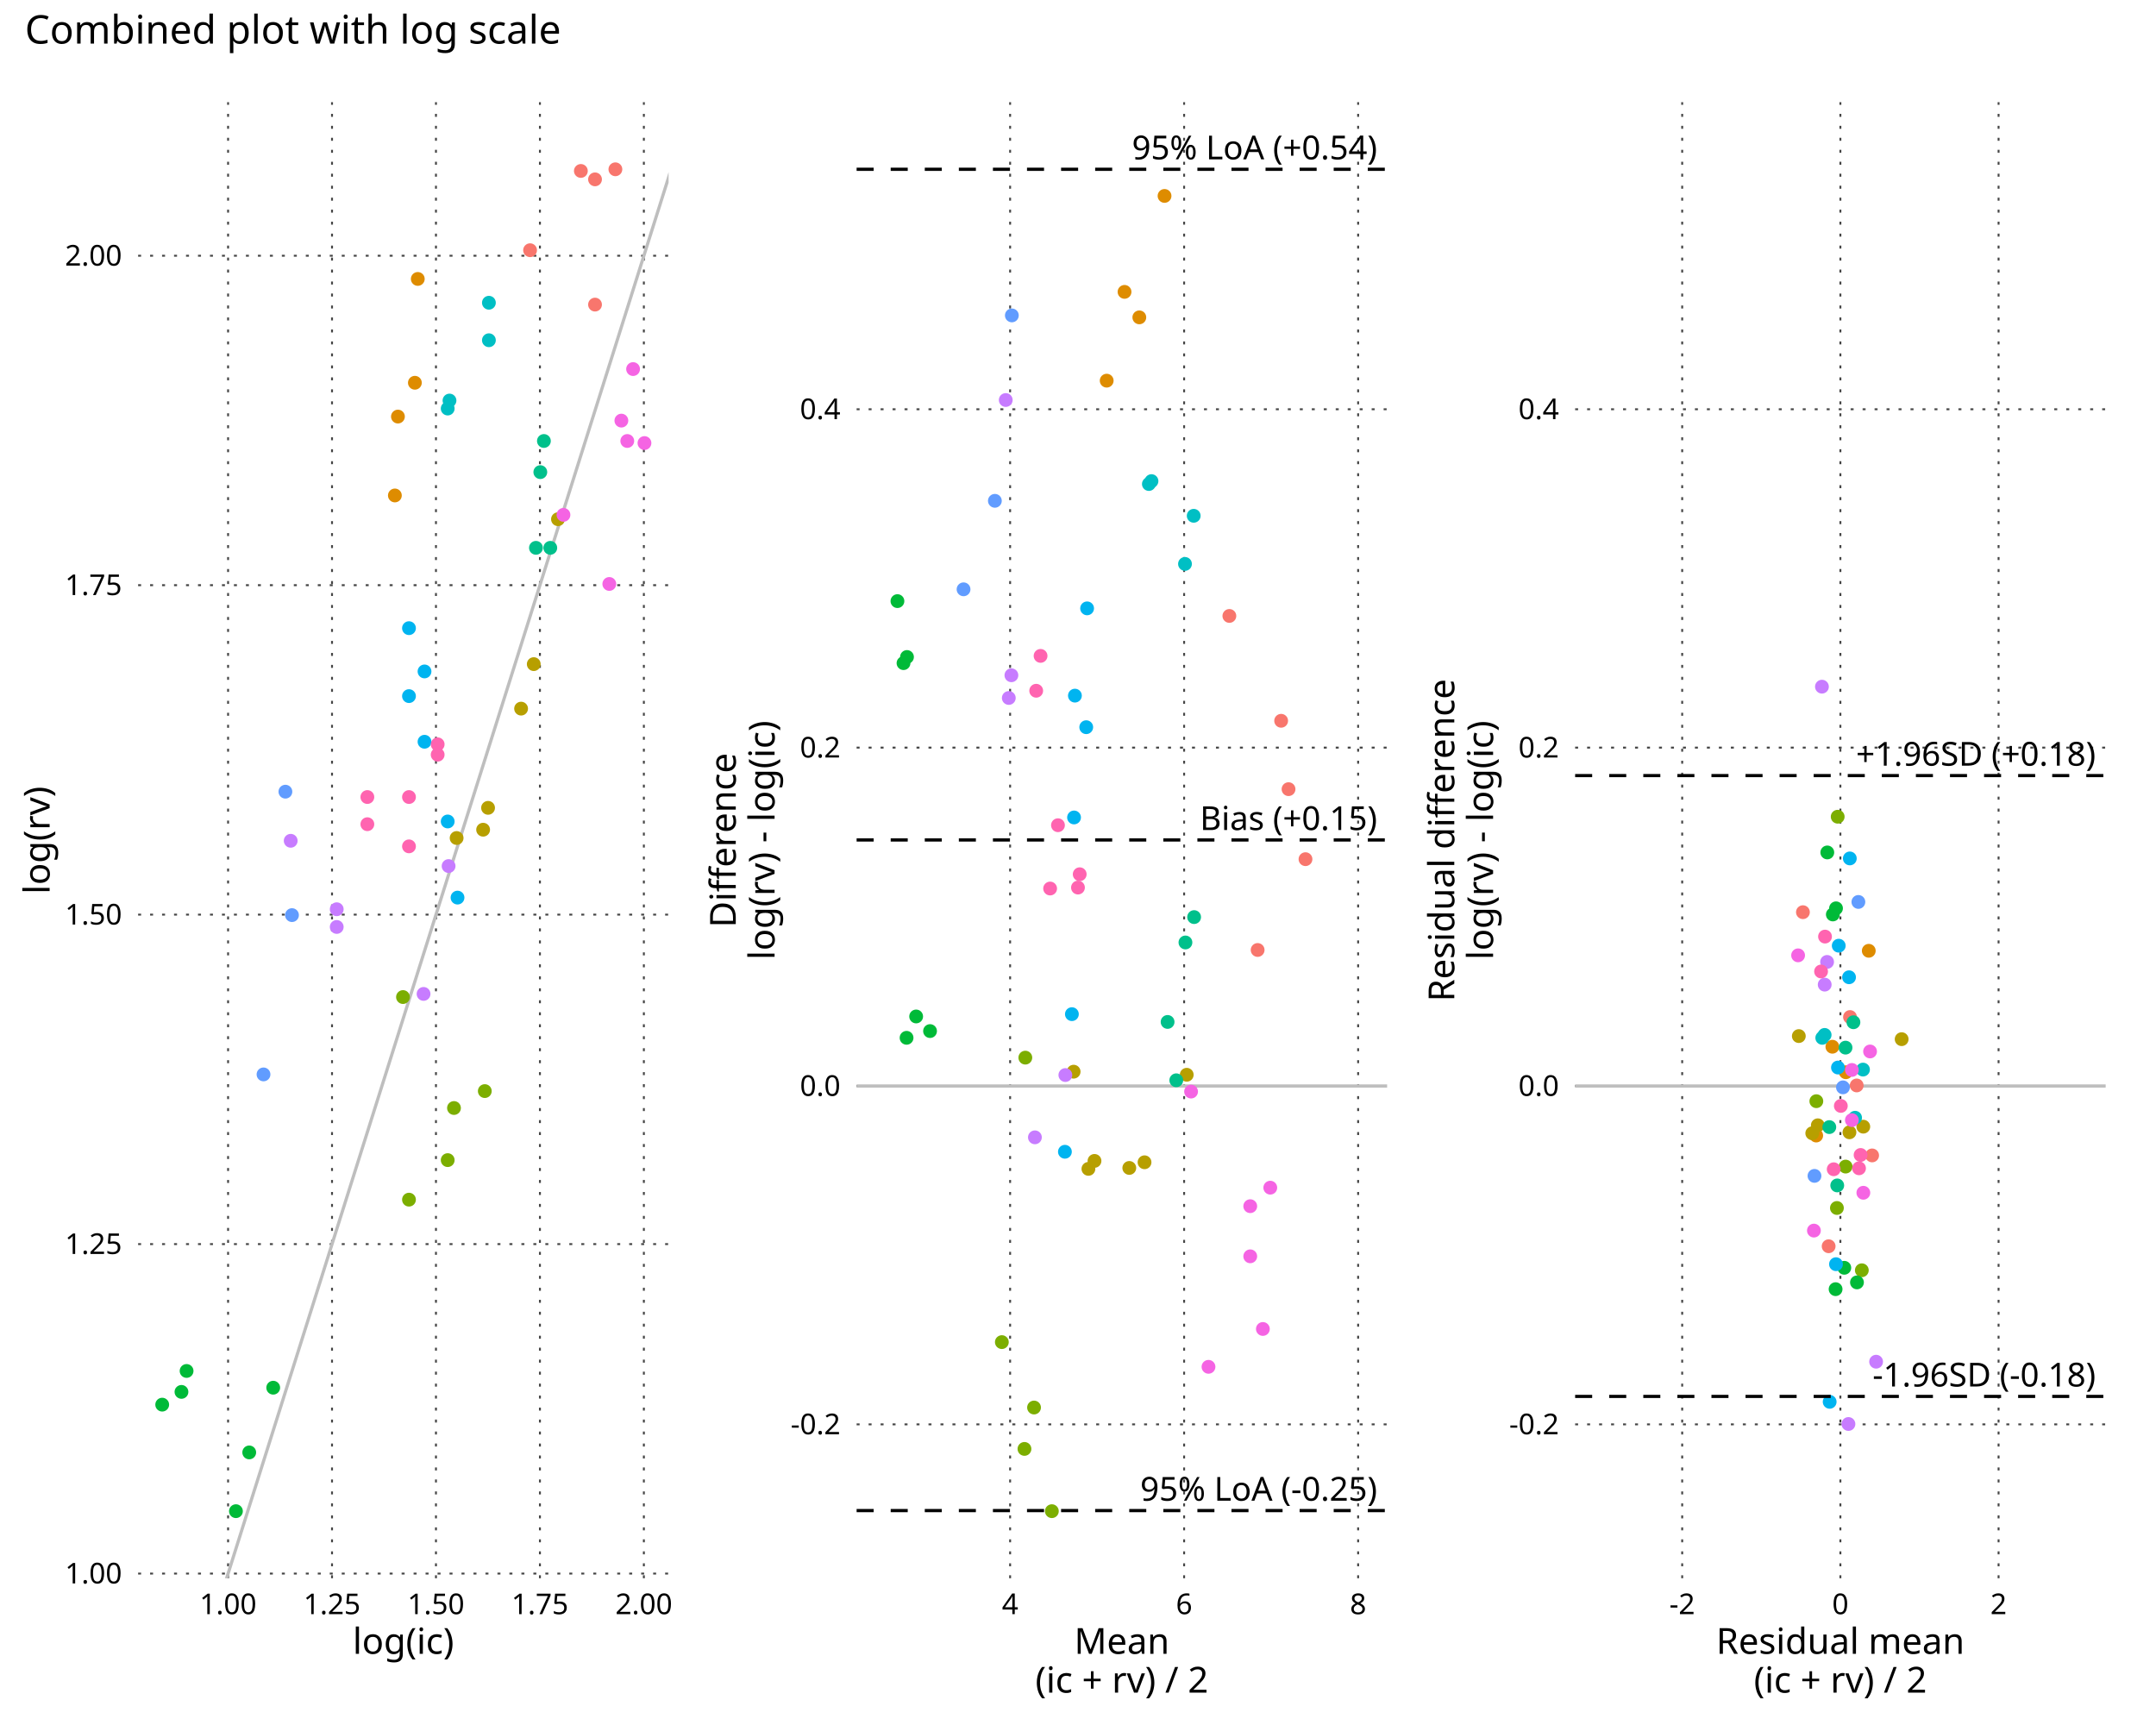
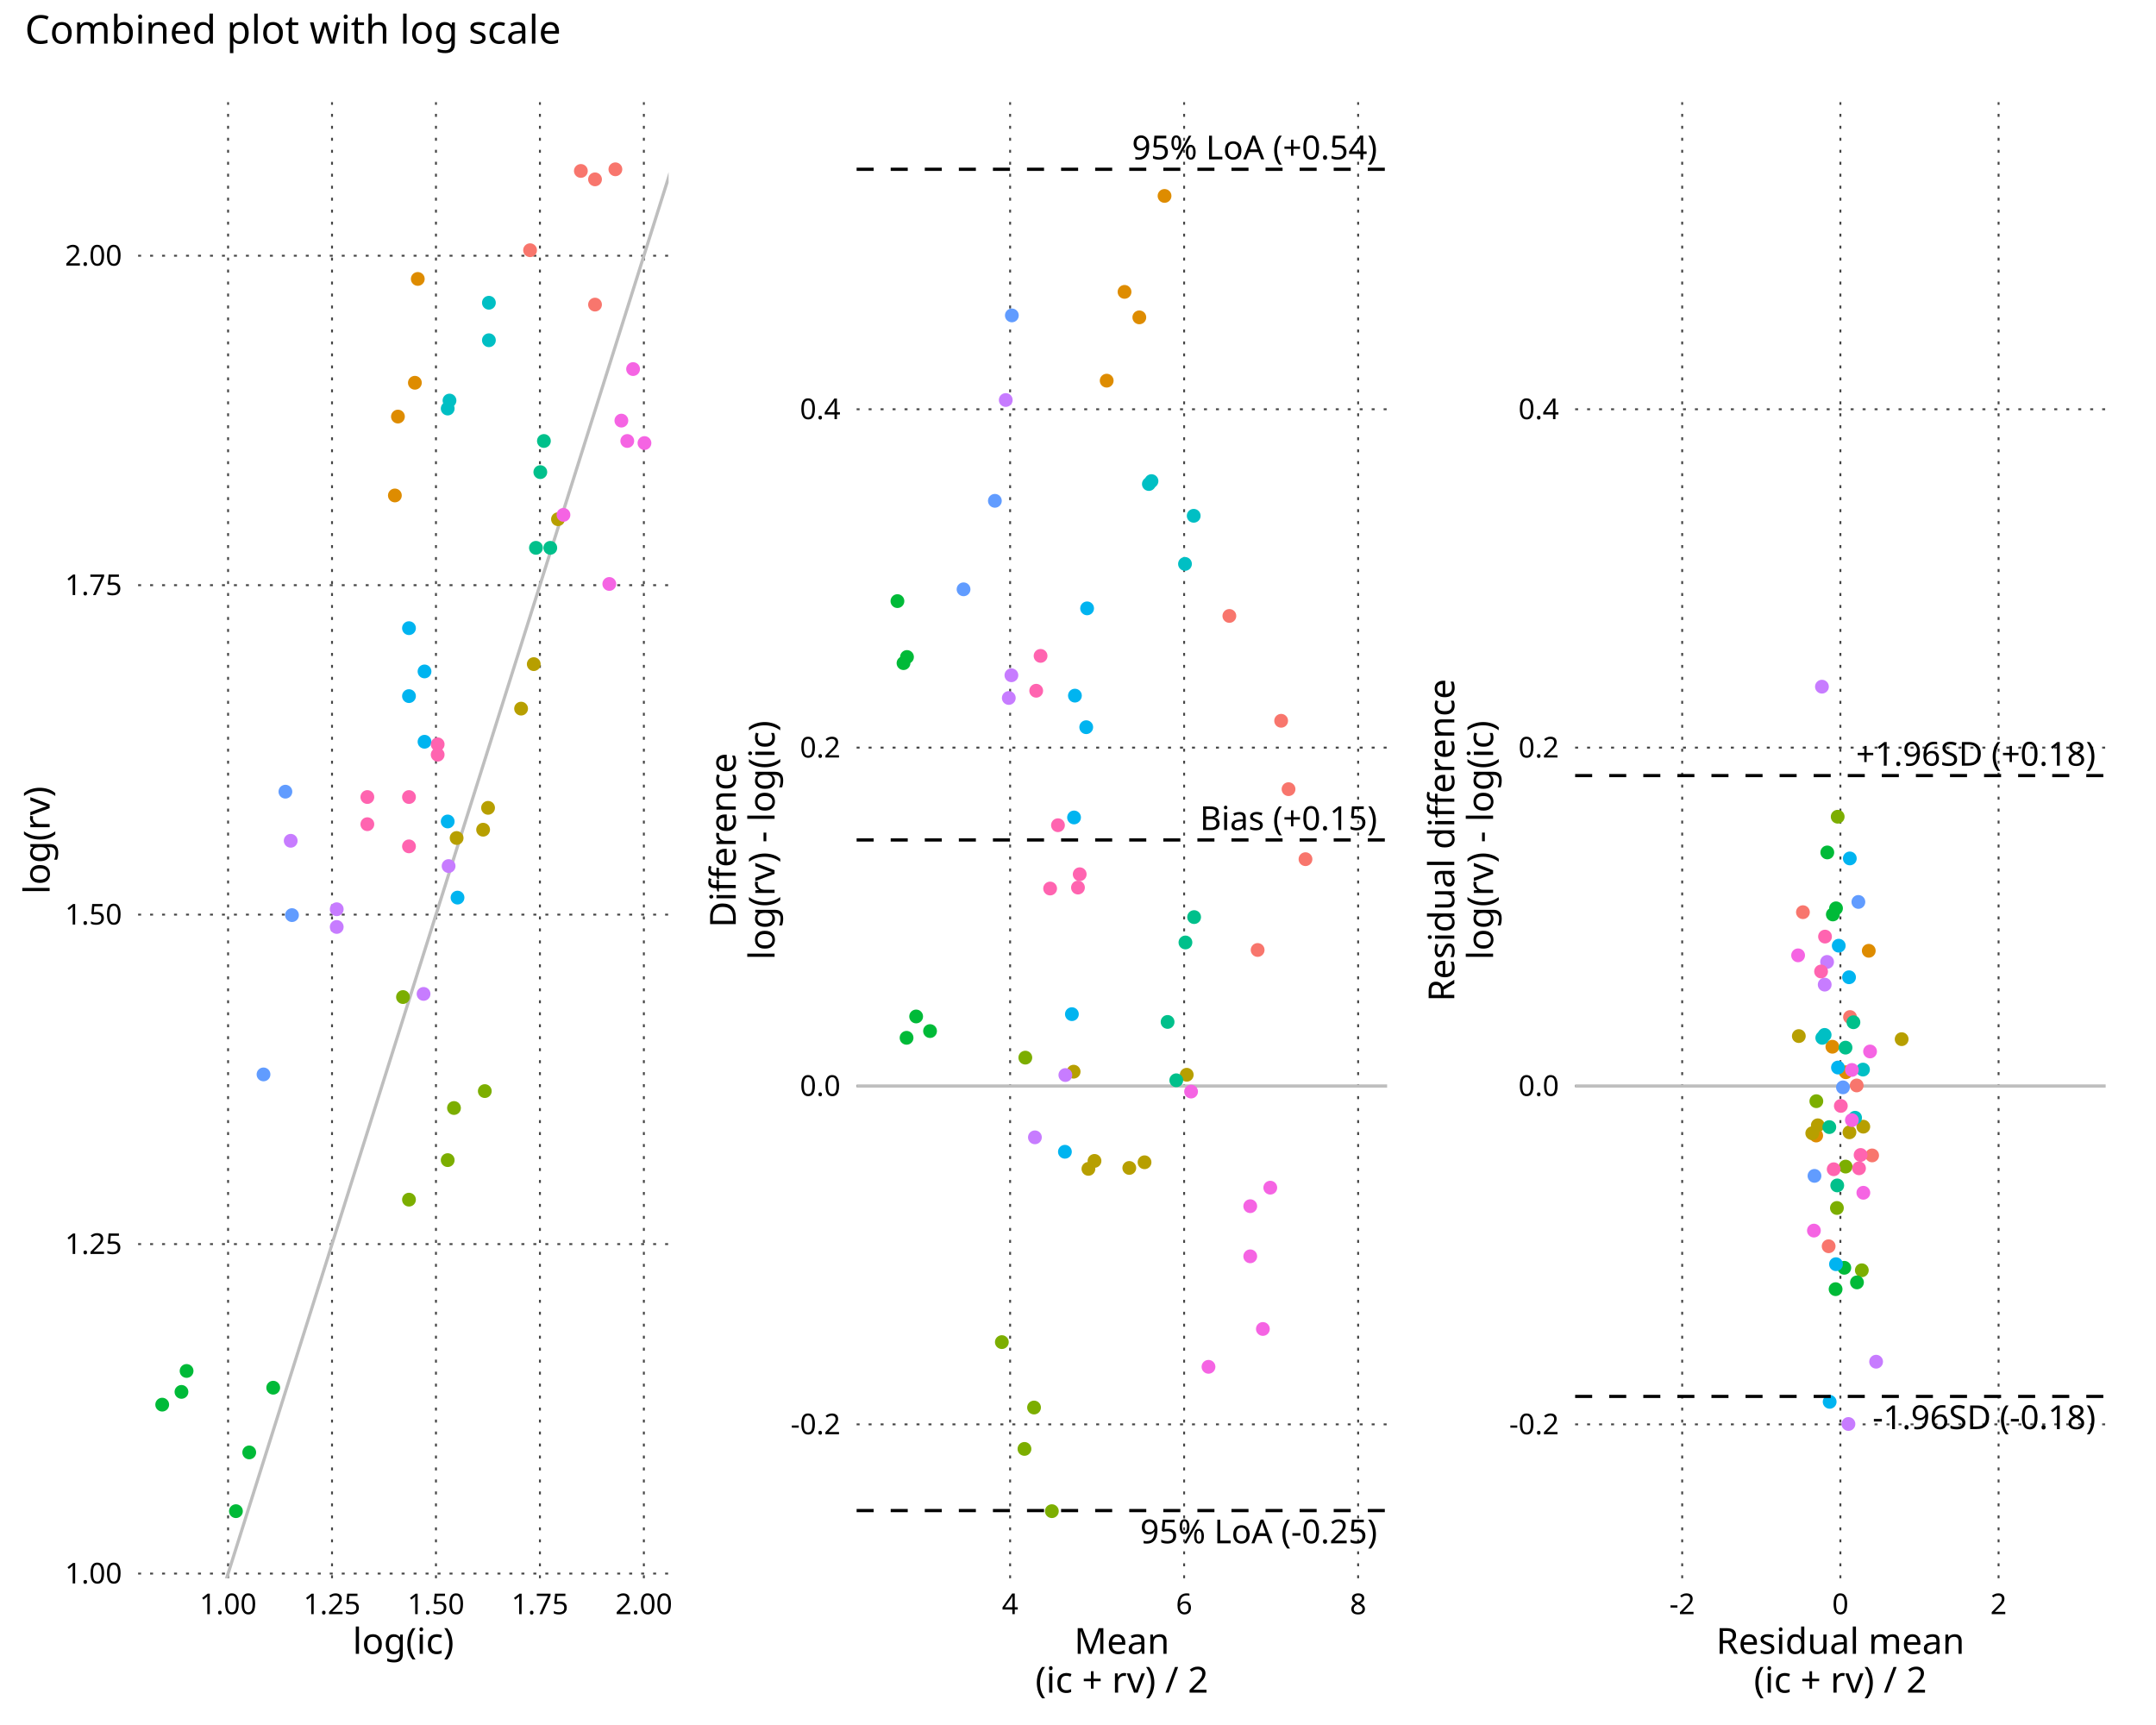
<svg xmlns="http://www.w3.org/2000/svg" class="svglite" data-engine-version="2.0" width="720.00pt" height="576.00pt" viewBox="0 0 720.00 576.00">
  <defs>
    <style type="text/css">
    .svglite line, .svglite polyline, .svglite polygon, .svglite path, .svglite rect, .svglite circle {
      fill: none;
      stroke: #000000;
      stroke-linecap: round;
      stroke-linejoin: round;
      stroke-miterlimit: 10.00;
    }
  </style>
  </defs>
  <rect width="100%" height="100%" style="stroke: none; fill: #FFFFFF;" />
  <defs>
    <clipPath id="cpMC4wMHw3MjAuMDB8MC4wMHw1NzYuMDA=">
      <rect x="0.00" y="0.00" width="720.00" height="576.00" />
    </clipPath>
  </defs>
  <g clip-path="url(#cpMC4wMHw3MjAuMDB8MC4wMHw1NzYuMDA=)">
    <rect x="-0" y="0.00" width="720.00" height="576.00" style="stroke-width: 1.07; stroke: #FFFFFF; fill: #FFFFFF;" />
  </g>
  <defs>
    <clipPath id="cpNDYuMTJ8NzAzLjE4fDM0LjEyfDUyNy4wMQ==">
      <rect x="46.12" y="34.12" width="657.06" height="492.89" />
    </clipPath>
  </defs>
  <g clip-path="url(#cpNDYuMTJ8NzAzLjE4fDM0LjEyfDUyNy4wMQ==)">
</g>
  <g clip-path="url(#cpMC4wMHw3MjAuMDB8MC4wMHw1NzYuMDA=)">
</g>
  <defs>
    <clipPath id="cpNS40OHwyMzQuNjF8MjIuNzh8NTcwLjUy">
      <rect x="5.48" y="22.78" width="229.14" height="547.74" />
    </clipPath>
  </defs>
  <g clip-path="url(#cpNS40OHwyMzQuNjF8MjIuNzh8NTcwLjUy)">
</g>
  <g clip-path="url(#cpMC4wMHw3MjAuMDB8MC4wMHw1NzYuMDA=)">
</g>
  <defs>
    <clipPath id="cpMjM0LjYxfDQ3NC41N3wyMi43OHw1NzAuNTI=">
      <rect x="234.61" y="22.78" width="239.95" height="547.74" />
    </clipPath>
  </defs>
  <g clip-path="url(#cpMjM0LjYxfDQ3NC41N3wyMi43OHw1NzAuNTI=)">
</g>
  <g clip-path="url(#cpMC4wMHw3MjAuMDB8MC4wMHw1NzYuMDA=)">
</g>
  <defs>
    <clipPath id="cpNDc0LjU3fDcxNC41MnwyMi43OHw1NzAuNTI=">
      <rect x="474.57" y="22.78" width="239.95" height="547.74" />
    </clipPath>
  </defs>
  <g clip-path="url(#cpNDc0LjU3fDcxNC41MnwyMi43OHw1NzAuNTI=)">
</g>
  <g clip-path="url(#cpMC4wMHw3MjAuMDB8MC4wMHw1NzYuMDA=)">
</g>
  <defs>
    <clipPath id="cpNDYuMTJ8MjIzLjI4fDM0LjEyfDUyNy4wMQ==">
      <rect x="46.12" y="34.12" width="177.16" height="492.89" />
    </clipPath>
  </defs>
  <g clip-path="url(#cpNDYuMTJ8MjIzLjI4fDM0LjEyfDUyNy4wMQ==)">
    <polyline points="46.12,525.43 223.28,525.43 " style="stroke-width: 0.64; stroke: #454545; stroke-dasharray: 1.00,3.00; stroke-linecap: butt;" />
    <polyline points="46.12,415.42 223.28,415.42 " style="stroke-width: 0.64; stroke: #454545; stroke-dasharray: 1.00,3.00; stroke-linecap: butt;" />
    <polyline points="46.12,305.41 223.28,305.41 " style="stroke-width: 0.64; stroke: #454545; stroke-dasharray: 1.00,3.00; stroke-linecap: butt;" />
    <polyline points="46.12,195.40 223.28,195.40 " style="stroke-width: 0.64; stroke: #454545; stroke-dasharray: 1.00,3.00; stroke-linecap: butt;" />
    <polyline points="46.12,85.39 223.28,85.39 " style="stroke-width: 0.64; stroke: #454545; stroke-dasharray: 1.00,3.00; stroke-linecap: butt;" />
    <polyline points="76.17,527.01 76.17,34.12 " style="stroke-width: 0.64; stroke: #454545; stroke-dasharray: 1.00,3.00; stroke-linecap: butt;" />
    <polyline points="110.88,527.01 110.88,34.12 " style="stroke-width: 0.64; stroke: #454545; stroke-dasharray: 1.00,3.00; stroke-linecap: butt;" />
    <polyline points="145.59,527.01 145.59,34.12 " style="stroke-width: 0.64; stroke: #454545; stroke-dasharray: 1.00,3.00; stroke-linecap: butt;" />
    <polyline points="180.31,527.01 180.31,34.12 " style="stroke-width: 0.64; stroke: #454545; stroke-dasharray: 1.00,3.00; stroke-linecap: butt;" />
    <polyline points="215.02,527.01 215.02,34.12 " style="stroke-width: 0.64; stroke: #454545; stroke-dasharray: 1.00,3.00; stroke-linecap: butt;" />
    <line x1="-131.04" y1="1182.11" x2="400.44" y2="-502.22" style="stroke-width: 1.07; stroke: #BEBEBE; stroke-linecap: butt;" />
    <circle cx="198.71" cy="59.89" r="1.95" style="stroke-width: 0.71; stroke: #F8766D; fill: #F8766D;" />
    <circle cx="177.02" cy="83.55" r="1.95" style="stroke-width: 0.71; stroke: #F8766D; fill: #F8766D;" />
    <circle cx="205.51" cy="56.53" r="1.95" style="stroke-width: 0.71; stroke: #F8766D; fill: #F8766D;" />
    <circle cx="198.71" cy="101.71" r="1.95" style="stroke-width: 0.71; stroke: #F8766D; fill: #F8766D;" />
    <circle cx="193.98" cy="57.08" r="1.95" style="stroke-width: 0.71; stroke: #F8766D; fill: #F8766D;" />
    <circle cx="131.87" cy="165.44" r="1.95" style="stroke-width: 0.71; stroke: #DE8C00; fill: #DE8C00;" />
    <circle cx="139.52" cy="93.14" r="1.95" style="stroke-width: 0.71; stroke: #DE8C00; fill: #DE8C00;" />
    <circle cx="138.55" cy="127.81" r="1.95" style="stroke-width: 0.71; stroke: #DE8C00; fill: #DE8C00;" />
    <circle cx="132.89" cy="139.10" r="1.95" style="stroke-width: 0.71; stroke: #DE8C00; fill: #DE8C00;" />
    <circle cx="152.49" cy="279.82" r="1.95" style="stroke-width: 0.71; stroke: #B79F00; fill: #B79F00;" />
    <circle cx="174.02" cy="236.62" r="1.95" style="stroke-width: 0.71; stroke: #B79F00; fill: #B79F00;" />
    <circle cx="162.99" cy="269.75" r="1.95" style="stroke-width: 0.71; stroke: #B79F00; fill: #B79F00;" />
    <circle cx="161.34" cy="277.05" r="1.95" style="stroke-width: 0.71; stroke: #B79F00; fill: #B79F00;" />
    <circle cx="186.34" cy="173.37" r="1.95" style="stroke-width: 0.71; stroke: #B79F00; fill: #B79F00;" />
    <circle cx="178.25" cy="221.76" r="1.95" style="stroke-width: 0.71; stroke: #B79F00; fill: #B79F00;" />
    <circle cx="134.58" cy="332.93" r="1.95" style="stroke-width: 0.71; stroke: #7CAE00; fill: #7CAE00;" />
    <circle cx="136.58" cy="400.58" r="1.95" style="stroke-width: 0.71; stroke: #7CAE00; fill: #7CAE00;" />
    <circle cx="149.51" cy="387.38" r="1.95" style="stroke-width: 0.71; stroke: #7CAE00; fill: #7CAE00;" />
    <circle cx="151.61" cy="369.98" r="1.95" style="stroke-width: 0.71; stroke: #7CAE00; fill: #7CAE00;" />
    <circle cx="161.90" cy="364.33" r="1.95" style="stroke-width: 0.71; stroke: #7CAE00; fill: #7CAE00;" />
    <circle cx="91.24" cy="463.37" r="1.95" style="stroke-width: 0.71; stroke: #00BA38; fill: #00BA38;" />
    <circle cx="83.23" cy="484.98" r="1.95" style="stroke-width: 0.71; stroke: #00BA38; fill: #00BA38;" />
    <circle cx="78.79" cy="504.60" r="1.95" style="stroke-width: 0.71; stroke: #00BA38; fill: #00BA38;" />
    <circle cx="62.31" cy="457.78" r="1.95" style="stroke-width: 0.71; stroke: #00BA38; fill: #00BA38;" />
    <circle cx="54.17" cy="469.03" r="1.95" style="stroke-width: 0.71; stroke: #00BA38; fill: #00BA38;" />
    <circle cx="60.60" cy="464.77" r="1.95" style="stroke-width: 0.71; stroke: #00BA38; fill: #00BA38;" />
    <circle cx="183.77" cy="182.93" r="1.95" style="stroke-width: 0.71; stroke: #00C08B; fill: #00C08B;" />
    <circle cx="181.64" cy="147.25" r="1.95" style="stroke-width: 0.71; stroke: #00C08B; fill: #00C08B;" />
    <circle cx="178.98" cy="182.93" r="1.95" style="stroke-width: 0.71; stroke: #00C08B; fill: #00C08B;" />
    <circle cx="180.44" cy="157.65" r="1.95" style="stroke-width: 0.71; stroke: #00C08B; fill: #00C08B;" />
    <circle cx="163.27" cy="101.09" r="1.95" style="stroke-width: 0.71; stroke: #00BFC4; fill: #00BFC4;" />
    <circle cx="150.11" cy="133.75" r="1.95" style="stroke-width: 0.71; stroke: #00BFC4; fill: #00BFC4;" />
    <circle cx="149.51" cy="136.42" r="1.95" style="stroke-width: 0.71; stroke: #00BFC4; fill: #00BFC4;" />
    <circle cx="163.27" cy="113.61" r="1.95" style="stroke-width: 0.71; stroke: #00BFC4; fill: #00BFC4;" />
    <circle cx="152.79" cy="299.72" r="1.95" style="stroke-width: 0.71; stroke: #00B4F0; fill: #00B4F0;" />
    <circle cx="149.51" cy="274.30" r="1.95" style="stroke-width: 0.71; stroke: #00B4F0; fill: #00B4F0;" />
    <circle cx="141.77" cy="247.68" r="1.95" style="stroke-width: 0.71; stroke: #00B4F0; fill: #00B4F0;" />
    <circle cx="136.58" cy="232.44" r="1.95" style="stroke-width: 0.71; stroke: #00B4F0; fill: #00B4F0;" />
    <circle cx="141.77" cy="224.20" r="1.95" style="stroke-width: 0.71; stroke: #00B4F0; fill: #00B4F0;" />
    <circle cx="136.58" cy="209.75" r="1.95" style="stroke-width: 0.71; stroke: #00B4F0; fill: #00B4F0;" />
    <circle cx="97.51" cy="305.57" r="1.95" style="stroke-width: 0.71; stroke: #619CFF; fill: #619CFF;" />
    <circle cx="95.31" cy="264.35" r="1.95" style="stroke-width: 0.71; stroke: #619CFF; fill: #619CFF;" />
    <circle cx="88.00" cy="358.76" r="1.95" style="stroke-width: 0.71; stroke: #619CFF; fill: #619CFF;" />
    <circle cx="141.45" cy="331.88" r="1.95" style="stroke-width: 0.71; stroke: #C77CFF; fill: #C77CFF;" />
    <circle cx="149.81" cy="289.19" r="1.95" style="stroke-width: 0.71; stroke: #C77CFF; fill: #C77CFF;" />
    <circle cx="97.08" cy="280.75" r="1.95" style="stroke-width: 0.71; stroke: #C77CFF; fill: #C77CFF;" />
    <circle cx="112.45" cy="309.52" r="1.95" style="stroke-width: 0.71; stroke: #C77CFF; fill: #C77CFF;" />
    <circle cx="112.45" cy="303.61" r="1.95" style="stroke-width: 0.71; stroke: #C77CFF; fill: #C77CFF;" />
    <circle cx="211.42" cy="123.24" r="1.95" style="stroke-width: 0.71; stroke: #F564E3; fill: #F564E3;" />
    <circle cx="188.17" cy="171.92" r="1.95" style="stroke-width: 0.71; stroke: #F564E3; fill: #F564E3;" />
    <circle cx="207.51" cy="140.45" r="1.95" style="stroke-width: 0.71; stroke: #F564E3; fill: #F564E3;" />
    <circle cx="209.48" cy="147.25" r="1.95" style="stroke-width: 0.71; stroke: #F564E3; fill: #F564E3;" />
    <circle cx="215.22" cy="147.94" r="1.95" style="stroke-width: 0.71; stroke: #F564E3; fill: #F564E3;" />
    <circle cx="203.48" cy="194.99" r="1.95" style="stroke-width: 0.71; stroke: #F564E3; fill: #F564E3;" />
    <circle cx="146.16" cy="252.00" r="1.95" style="stroke-width: 0.71; stroke: #FF64B0; fill: #FF64B0;" />
    <circle cx="136.58" cy="282.61" r="1.95" style="stroke-width: 0.71; stroke: #FF64B0; fill: #FF64B0;" />
    <circle cx="122.68" cy="266.14" r="1.95" style="stroke-width: 0.71; stroke: #FF64B0; fill: #FF64B0;" />
    <circle cx="122.68" cy="275.21" r="1.95" style="stroke-width: 0.71; stroke: #FF64B0; fill: #FF64B0;" />
    <circle cx="136.58" cy="266.14" r="1.95" style="stroke-width: 0.71; stroke: #FF64B0; fill: #FF64B0;" />
    <circle cx="146.16" cy="248.54" r="1.95" style="stroke-width: 0.71; stroke: #FF64B0; fill: #FF64B0;" />
  </g>
  <g clip-path="url(#cpMC4wMHw3MjAuMDB8MC4wMHw1NzYuMDA=)">
    <text x="40.74" y="528.73" text-anchor="end" style="font-size: 9.60px; font-family: sans;" textLength="18.69px" lengthAdjust="spacingAndGlyphs">1.00</text>
    <text x="40.74" y="418.72" text-anchor="end" style="font-size: 9.60px; font-family: sans;" textLength="18.69px" lengthAdjust="spacingAndGlyphs">1.25</text>
    <text x="40.74" y="308.71" text-anchor="end" style="font-size: 9.60px; font-family: sans;" textLength="18.69px" lengthAdjust="spacingAndGlyphs">1.50</text>
    <text x="40.74" y="198.70" text-anchor="end" style="font-size: 9.60px; font-family: sans;" textLength="18.69px" lengthAdjust="spacingAndGlyphs">1.75</text>
    <text x="40.74" y="88.69" text-anchor="end" style="font-size: 9.60px; font-family: sans;" textLength="18.69px" lengthAdjust="spacingAndGlyphs">2.00</text>
    <text x="76.17" y="538.99" text-anchor="middle" style="font-size: 9.60px; font-family: sans;" textLength="18.69px" lengthAdjust="spacingAndGlyphs">1.00</text>
    <text x="110.88" y="538.99" text-anchor="middle" style="font-size: 9.60px; font-family: sans;" textLength="18.69px" lengthAdjust="spacingAndGlyphs">1.25</text>
    <text x="145.59" y="538.99" text-anchor="middle" style="font-size: 9.60px; font-family: sans;" textLength="18.69px" lengthAdjust="spacingAndGlyphs">1.50</text>
    <text x="180.31" y="538.99" text-anchor="middle" style="font-size: 9.60px; font-family: sans;" textLength="18.69px" lengthAdjust="spacingAndGlyphs">1.75</text>
    <text x="215.02" y="538.99" text-anchor="middle" style="font-size: 9.60px; font-family: sans;" textLength="18.69px" lengthAdjust="spacingAndGlyphs">2.00</text>
    <text x="134.70" y="552.23" text-anchor="middle" style="font-size: 12.00px; font-family: sans;" textLength="32.67px" lengthAdjust="spacingAndGlyphs">log(ic)</text>
    <text transform="translate(16.57,280.57) rotate(-90)" text-anchor="middle" style="font-size: 12.00px; font-family: sans;" textLength="34.01px" lengthAdjust="spacingAndGlyphs">log(rv)</text>
    <polyline points="286.07,475.62 463.23,475.62 " style="stroke-width: 0.64; stroke: #454545; stroke-dasharray: 1.00,3.00; stroke-linecap: butt;" />
    <polyline points="286.07,362.63 463.23,362.63 " style="stroke-width: 0.64; stroke: #454545; stroke-dasharray: 1.00,3.00; stroke-linecap: butt;" />
    <polyline points="286.07,249.64 463.23,249.64 " style="stroke-width: 0.64; stroke: #454545; stroke-dasharray: 1.00,3.00; stroke-linecap: butt;" />
    <polyline points="286.07,136.66 463.23,136.66 " style="stroke-width: 0.64; stroke: #454545; stroke-dasharray: 1.00,3.00; stroke-linecap: butt;" />
    <polyline points="337.33,527.01 337.33,34.12 " style="stroke-width: 0.64; stroke: #454545; stroke-dasharray: 1.00,3.00; stroke-linecap: butt;" />
    <polyline points="395.44,527.01 395.44,34.12 " style="stroke-width: 0.64; stroke: #454545; stroke-dasharray: 1.00,3.00; stroke-linecap: butt;" />
    <polyline points="453.55,527.01 453.55,34.12 " style="stroke-width: 0.64; stroke: #454545; stroke-dasharray: 1.00,3.00; stroke-linecap: butt;" />
    <line x1="286.07" y1="362.63" x2="463.23" y2="362.63" style="stroke-width: 1.07; stroke: #BEBEBE; stroke-linecap: butt;" />
    <line x1="286.07" y1="280.47" x2="463.23" y2="280.47" style="stroke-width: 1.07; stroke-dasharray: 5.69,5.69; stroke-linecap: butt;" />
    <line x1="286.07" y1="504.41" x2="463.23" y2="504.41" style="stroke-width: 1.07; stroke-dasharray: 5.69,5.69; stroke-linecap: butt;" />
    <line x1="286.07" y1="56.53" x2="463.23" y2="56.53" style="stroke-width: 1.07; stroke-dasharray: 5.69,5.69; stroke-linecap: butt;" />
    <polygon points="398.75,280.47 461.24,280.47 461.16,280.47 461.48,280.45 461.79,280.39 462.09,280.28 462.37,280.12 462.62,279.91 462.83,279.68 463.00,279.40 463.13,279.11 463.20,278.80 463.23,278.48 463.23,278.48 463.23,268.23 463.23,268.23 463.20,267.92 463.13,267.60 463.00,267.31 462.83,267.04 462.62,266.80 462.37,266.60 462.09,266.44 461.79,266.33 461.48,266.26 461.24,266.25 398.75,266.25 398.99,266.26 398.67,266.25 398.36,266.29 398.05,266.38 397.76,266.51 397.50,266.69 397.27,266.92 397.07,267.17 396.92,267.46 396.82,267.76 396.77,268.07 396.77,268.23 396.77,278.48 396.77,278.32 396.77,278.64 396.82,278.96 396.92,279.26 397.07,279.54 397.27,279.80 397.50,280.02 397.76,280.20 398.05,280.34 398.36,280.43 398.67,280.47 " style="stroke-width: nan; stroke: none; fill: none;" />
    <text x="459.92" y="277.16" text-anchor="end" style="font-size: 11.04px; font-family: sans;" textLength="59.84px" lengthAdjust="spacingAndGlyphs">Bias (+0.15)</text>
-     <polygon points="378.20,504.41 461.24,504.41 461.16,504.41 461.48,504.40 461.79,504.33 462.09,504.22 462.37,504.06 462.62,503.86 462.83,503.62 463.00,503.35 463.13,503.05 463.20,502.74 463.23,502.42 463.23,502.42 463.23,492.18 463.23,492.18 463.20,491.86 463.13,491.55 463.00,491.25 462.83,490.98 462.62,490.74 462.37,490.54 462.09,490.38 461.79,490.27 461.48,490.20 461.24,490.19 378.20,490.19 378.44,490.20 378.12,490.19 377.80,490.23 377.49,490.32 377.21,490.46 376.94,490.64 376.71,490.86 376.52,491.11 376.37,491.40 376.27,491.70 376.22,492.02 376.21,492.18 376.21,502.42 376.22,502.26 376.22,502.58 376.27,502.90 376.37,503.20 376.52,503.49 376.71,503.74 376.94,503.96 377.21,504.14 377.49,504.28 377.80,504.37 378.12,504.41 " style="stroke-width: nan; stroke: none; fill: none;" />
-     <text x="459.92" y="501.10" text-anchor="end" style="font-size: 11.04px; font-family: sans;" textLength="80.39px" lengthAdjust="spacingAndGlyphs">95% LoA (-0.25)</text>
+     <polygon points="378.20,518.63 461.24,518.63 461.16,518.63 461.48,518.62 461.79,518.55 462.09,518.44 462.37,518.28 462.62,518.08 462.83,517.84 463.00,517.57 463.13,517.27 463.20,516.96 463.23,516.64 463.23,516.64 463.23,506.40 463.23,506.40 463.20,506.08 463.13,505.77 463.00,505.47 462.83,505.20 462.62,504.96 462.37,504.76 462.09,504.60 461.79,504.49 461.48,504.43 461.24,504.41 378.20,504.41 378.44,504.43 378.12,504.41 377.80,504.45 377.49,504.54 377.21,504.68 376.94,504.86 376.71,505.08 376.52,505.34 376.37,505.62 376.27,505.92 376.22,506.24 376.21,506.40 376.21,516.64 376.22,516.49 376.22,516.80 376.27,517.12 376.37,517.42 376.52,517.71 376.71,517.96 376.94,518.18 377.21,518.37 377.49,518.50 377.80,518.59 378.12,518.63 " style="stroke-width: nan; stroke: none; fill: none;" />
+     <text x="459.92" y="515.32" text-anchor="end" style="font-size: 11.04px; font-family: sans;" textLength="80.39px" lengthAdjust="spacingAndGlyphs">95% LoA (-0.25)</text>
    <polygon points="375.42,56.53 461.24,56.53 461.16,56.52 461.48,56.51 461.79,56.45 462.09,56.33 462.37,56.17 462.62,55.97 462.83,55.73 463.00,55.46 463.13,55.17 463.20,54.86 463.23,54.54 463.23,54.54 463.23,44.29 463.23,44.29 463.20,43.97 463.13,43.66 463.00,43.37 462.83,43.10 462.62,42.86 462.37,42.66 462.09,42.50 461.79,42.38 461.48,42.32 461.24,42.30 375.42,42.30 375.66,42.32 375.34,42.31 375.03,42.34 374.72,42.43 374.43,42.57 374.17,42.75 373.94,42.97 373.74,43.23 373.60,43.51 373.49,43.82 373.44,44.13 373.44,44.29 373.44,54.54 373.44,54.38 373.44,54.70 373.49,55.01 373.60,55.32 373.74,55.60 373.94,55.86 374.17,56.08 374.43,56.26 374.72,56.40 375.03,56.49 375.34,56.52 " style="stroke-width: nan; stroke: none; fill: none;" />
    <text x="459.92" y="53.21" text-anchor="end" style="font-size: 11.04px; font-family: sans;" textLength="83.17px" lengthAdjust="spacingAndGlyphs">95% LoA (+0.54)</text>
    <circle cx="430.31" cy="263.51" r="1.95" style="stroke-width: 0.71; stroke: #F8766D; fill: #F8766D;" />
    <circle cx="410.55" cy="205.67" r="1.95" style="stroke-width: 0.71; stroke: #F8766D; fill: #F8766D;" />
    <circle cx="435.97" cy="286.89" r="1.95" style="stroke-width: 0.71; stroke: #F8766D; fill: #F8766D;" />
    <circle cx="419.99" cy="317.21" r="1.95" style="stroke-width: 0.71; stroke: #F8766D; fill: #F8766D;" />
    <circle cx="427.84" cy="240.68" r="1.95" style="stroke-width: 0.71; stroke: #F8766D; fill: #F8766D;" />
    <circle cx="369.58" cy="127.11" r="1.95" style="stroke-width: 0.71; stroke: #DE8C00; fill: #DE8C00;" />
    <circle cx="388.90" cy="65.42" r="1.95" style="stroke-width: 0.71; stroke: #DE8C00; fill: #DE8C00;" />
    <circle cx="380.48" cy="105.97" r="1.95" style="stroke-width: 0.71; stroke: #DE8C00; fill: #DE8C00;" />
    <circle cx="375.54" cy="97.46" r="1.95" style="stroke-width: 0.71; stroke: #DE8C00; fill: #DE8C00;" />
    <circle cx="358.54" cy="357.85" r="1.95" style="stroke-width: 0.71; stroke: #B79F00; fill: #B79F00;" />
    <circle cx="377.13" cy="389.99" r="1.95" style="stroke-width: 0.71; stroke: #B79F00; fill: #B79F00;" />
    <circle cx="365.51" cy="387.64" r="1.95" style="stroke-width: 0.71; stroke: #B79F00; fill: #B79F00;" />
    <circle cx="363.48" cy="390.30" r="1.95" style="stroke-width: 0.71; stroke: #B79F00; fill: #B79F00;" />
    <circle cx="396.31" cy="358.88" r="1.95" style="stroke-width: 0.71; stroke: #B79F00; fill: #B79F00;" />
    <circle cx="382.22" cy="388.10" r="1.95" style="stroke-width: 0.71; stroke: #B79F00; fill: #B79F00;" />
    <circle cx="342.41" cy="353.16" r="1.95" style="stroke-width: 0.71; stroke: #7CAE00; fill: #7CAE00;" />
    <circle cx="334.57" cy="448.15" r="1.95" style="stroke-width: 0.71; stroke: #7CAE00; fill: #7CAE00;" />
    <circle cx="342.12" cy="483.81" r="1.95" style="stroke-width: 0.71; stroke: #7CAE00; fill: #7CAE00;" />
    <circle cx="345.32" cy="469.99" r="1.95" style="stroke-width: 0.71; stroke: #7CAE00; fill: #7CAE00;" />
    <circle cx="351.27" cy="504.60" r="1.95" style="stroke-width: 0.71; stroke: #7CAE00; fill: #7CAE00;" />
    <circle cx="310.59" cy="344.29" r="1.95" style="stroke-width: 0.71; stroke: #00BA38; fill: #00BA38;" />
    <circle cx="305.95" cy="339.41" r="1.95" style="stroke-width: 0.71; stroke: #00BA38; fill: #00BA38;" />
    <circle cx="302.75" cy="346.54" r="1.95" style="stroke-width: 0.71; stroke: #00BA38; fill: #00BA38;" />
    <circle cx="302.89" cy="219.38" r="1.95" style="stroke-width: 0.71; stroke: #00BA38; fill: #00BA38;" />
    <circle cx="299.70" cy="200.72" r="1.95" style="stroke-width: 0.71; stroke: #00BA38; fill: #00BA38;" />
    <circle cx="301.73" cy="221.43" r="1.95" style="stroke-width: 0.71; stroke: #00BA38; fill: #00BA38;" />
    <circle cx="392.82" cy="360.72" r="1.95" style="stroke-width: 0.71; stroke: #00C08B; fill: #00C08B;" />
    <circle cx="398.78" cy="306.23" r="1.95" style="stroke-width: 0.71; stroke: #00C08B; fill: #00C08B;" />
    <circle cx="389.92" cy="341.24" r="1.95" style="stroke-width: 0.71; stroke: #00C08B; fill: #00C08B;" />
    <circle cx="395.88" cy="314.70" r="1.95" style="stroke-width: 0.71; stroke: #00C08B; fill: #00C08B;" />
    <circle cx="398.64" cy="172.23" r="1.95" style="stroke-width: 0.71; stroke: #00BFC4; fill: #00BFC4;" />
    <circle cx="384.54" cy="160.65" r="1.95" style="stroke-width: 0.71; stroke: #00BFC4; fill: #00BFC4;" />
    <circle cx="383.67" cy="161.62" r="1.95" style="stroke-width: 0.71; stroke: #00BFC4; fill: #00BFC4;" />
    <circle cx="395.73" cy="188.30" r="1.95" style="stroke-width: 0.71; stroke: #00BFC4; fill: #00BFC4;" />
    <circle cx="355.63" cy="384.59" r="1.95" style="stroke-width: 0.71; stroke: #00B4F0; fill: #00B4F0;" />
    <circle cx="357.96" cy="338.64" r="1.95" style="stroke-width: 0.71; stroke: #00B4F0; fill: #00B4F0;" />
    <circle cx="358.68" cy="272.96" r="1.95" style="stroke-width: 0.71; stroke: #00B4F0; fill: #00B4F0;" />
    <circle cx="358.97" cy="232.28" r="1.95" style="stroke-width: 0.71; stroke: #00B4F0; fill: #00B4F0;" />
    <circle cx="362.75" cy="242.82" r="1.95" style="stroke-width: 0.71; stroke: #00B4F0; fill: #00B4F0;" />
    <circle cx="363.04" cy="203.14" r="1.95" style="stroke-width: 0.71; stroke: #00B4F0; fill: #00B4F0;" />
    <circle cx="332.24" cy="167.23" r="1.95" style="stroke-width: 0.71; stroke: #619CFF; fill: #619CFF;" />
    <circle cx="337.91" cy="105.32" r="1.95" style="stroke-width: 0.71; stroke: #619CFF; fill: #619CFF;" />
    <circle cx="321.78" cy="196.78" r="1.95" style="stroke-width: 0.71; stroke: #619CFF; fill: #619CFF;" />
    <circle cx="345.61" cy="379.77" r="1.95" style="stroke-width: 0.71; stroke: #C77CFF; fill: #C77CFF;" />
    <circle cx="355.78" cy="358.97" r="1.95" style="stroke-width: 0.71; stroke: #C77CFF; fill: #C77CFF;" />
    <circle cx="335.87" cy="133.57" r="1.95" style="stroke-width: 0.71; stroke: #C77CFF; fill: #C77CFF;" />
    <circle cx="336.89" cy="233.06" r="1.95" style="stroke-width: 0.71; stroke: #C77CFF; fill: #C77CFF;" />
    <circle cx="337.76" cy="225.48" r="1.95" style="stroke-width: 0.71; stroke: #C77CFF; fill: #C77CFF;" />
    <circle cx="424.21" cy="396.58" r="1.95" style="stroke-width: 0.71; stroke: #F564E3; fill: #F564E3;" />
    <circle cx="397.76" cy="364.49" r="1.95" style="stroke-width: 0.71; stroke: #F564E3; fill: #F564E3;" />
    <circle cx="417.52" cy="402.76" r="1.95" style="stroke-width: 0.71; stroke: #F564E3; fill: #F564E3;" />
    <circle cx="417.52" cy="419.50" r="1.95" style="stroke-width: 0.71; stroke: #F564E3; fill: #F564E3;" />
    <circle cx="421.74" cy="443.76" r="1.95" style="stroke-width: 0.71; stroke: #F564E3; fill: #F564E3;" />
    <circle cx="403.58" cy="456.40" r="1.95" style="stroke-width: 0.71; stroke: #F564E3; fill: #F564E3;" />
    <circle cx="359.99" cy="296.37" r="1.95" style="stroke-width: 0.71; stroke: #FF64B0; fill: #FF64B0;" />
    <circle cx="350.69" cy="296.69" r="1.95" style="stroke-width: 0.71; stroke: #FF64B0; fill: #FF64B0;" />
    <circle cx="347.50" cy="219.01" r="1.95" style="stroke-width: 0.71; stroke: #FF64B0; fill: #FF64B0;" />
    <circle cx="346.04" cy="230.65" r="1.95" style="stroke-width: 0.71; stroke: #FF64B0; fill: #FF64B0;" />
    <circle cx="353.31" cy="275.55" r="1.95" style="stroke-width: 0.71; stroke: #FF64B0; fill: #FF64B0;" />
    <circle cx="360.57" cy="291.92" r="1.95" style="stroke-width: 0.71; stroke: #FF64B0; fill: #FF64B0;" />
    <text x="280.69" y="478.92" text-anchor="end" style="font-size: 9.60px; font-family: sans;" textLength="16.54px" lengthAdjust="spacingAndGlyphs">-0.2</text>
    <text x="280.69" y="365.93" text-anchor="end" style="font-size: 9.60px; font-family: sans;" textLength="13.35px" lengthAdjust="spacingAndGlyphs">0.0</text>
    <text x="280.69" y="252.95" text-anchor="end" style="font-size: 9.60px; font-family: sans;" textLength="13.35px" lengthAdjust="spacingAndGlyphs">0.2</text>
    <text x="280.69" y="139.96" text-anchor="end" style="font-size: 9.60px; font-family: sans;" textLength="13.35px" lengthAdjust="spacingAndGlyphs">0.4</text>
    <text x="337.33" y="538.99" text-anchor="middle" style="font-size: 9.60px; font-family: sans;" textLength="5.34px" lengthAdjust="spacingAndGlyphs">4</text>
    <text x="395.44" y="538.99" text-anchor="middle" style="font-size: 9.60px; font-family: sans;" textLength="5.34px" lengthAdjust="spacingAndGlyphs">6</text>
    <text x="453.55" y="538.99" text-anchor="middle" style="font-size: 9.60px; font-family: sans;" textLength="5.34px" lengthAdjust="spacingAndGlyphs">8</text>
    <text x="374.65" y="552.23" text-anchor="middle" style="font-size: 12.00px; font-family: sans;" textLength="30.02px" lengthAdjust="spacingAndGlyphs">Mean</text>
    <text x="374.65" y="565.19" text-anchor="middle" style="font-size: 12.00px; font-family: sans;" textLength="57.02px" lengthAdjust="spacingAndGlyphs">(ic + rv) / 2</text>
    <text transform="translate(245.71,280.57) rotate(-90)" text-anchor="middle" style="font-size: 12.00px; font-family: sans;" textLength="54.70px" lengthAdjust="spacingAndGlyphs">Difference</text>
    <text transform="translate(258.67,280.57) rotate(-90)" text-anchor="middle" style="font-size: 12.00px; font-family: sans;" textLength="77.34px" lengthAdjust="spacingAndGlyphs">log(rv) - log(ic)</text>
    <polyline points="526.02,475.62 703.18,475.62 " style="stroke-width: 0.64; stroke: #454545; stroke-dasharray: 1.00,3.00; stroke-linecap: butt;" />
    <polyline points="526.02,362.63 703.18,362.63 " style="stroke-width: 0.64; stroke: #454545; stroke-dasharray: 1.00,3.00; stroke-linecap: butt;" />
    <polyline points="526.02,249.64 703.18,249.64 " style="stroke-width: 0.64; stroke: #454545; stroke-dasharray: 1.00,3.00; stroke-linecap: butt;" />
    <polyline points="526.02,136.66 703.18,136.66 " style="stroke-width: 0.64; stroke: #454545; stroke-dasharray: 1.00,3.00; stroke-linecap: butt;" />
    <polyline points="561.77,527.01 561.77,34.12 " style="stroke-width: 0.64; stroke: #454545; stroke-dasharray: 1.00,3.00; stroke-linecap: butt;" />
    <polyline points="614.60,527.01 614.60,34.12 " style="stroke-width: 0.64; stroke: #454545; stroke-dasharray: 1.00,3.00; stroke-linecap: butt;" />
    <polyline points="667.43,527.01 667.43,34.12 " style="stroke-width: 0.64; stroke: #454545; stroke-dasharray: 1.00,3.00; stroke-linecap: butt;" />
    <line x1="526.02" y1="362.63" x2="703.18" y2="362.63" style="stroke-width: 1.07; stroke: #BEBEBE; stroke-linecap: butt;" />
    <circle cx="620.05" cy="362.44" r="1.95" style="stroke-width: 0.71; stroke: #F8766D; fill: #F8766D;" />
    <circle cx="602.09" cy="304.59" r="1.95" style="stroke-width: 0.71; stroke: #F8766D; fill: #F8766D;" />
    <circle cx="625.20" cy="385.81" r="1.95" style="stroke-width: 0.71; stroke: #F8766D; fill: #F8766D;" />
    <circle cx="610.68" cy="416.14" r="1.95" style="stroke-width: 0.71; stroke: #F8766D; fill: #F8766D;" />
    <circle cx="617.81" cy="339.60" r="1.95" style="stroke-width: 0.71; stroke: #F8766D; fill: #F8766D;" />
    <circle cx="606.52" cy="379.17" r="1.95" style="stroke-width: 0.71; stroke: #DE8C00; fill: #DE8C00;" />
    <circle cx="624.08" cy="317.48" r="1.95" style="stroke-width: 0.71; stroke: #DE8C00; fill: #DE8C00;" />
    <circle cx="616.42" cy="358.03" r="1.95" style="stroke-width: 0.71; stroke: #DE8C00; fill: #DE8C00;" />
    <circle cx="611.93" cy="349.52" r="1.95" style="stroke-width: 0.71; stroke: #DE8C00; fill: #DE8C00;" />
    <circle cx="600.72" cy="345.96" r="1.95" style="stroke-width: 0.71; stroke: #B79F00; fill: #B79F00;" />
    <circle cx="617.63" cy="378.09" r="1.95" style="stroke-width: 0.71; stroke: #B79F00; fill: #B79F00;" />
    <circle cx="607.06" cy="375.75" r="1.95" style="stroke-width: 0.71; stroke: #B79F00; fill: #B79F00;" />
    <circle cx="605.21" cy="378.41" r="1.95" style="stroke-width: 0.71; stroke: #B79F00; fill: #B79F00;" />
    <circle cx="635.06" cy="346.99" r="1.95" style="stroke-width: 0.71; stroke: #B79F00; fill: #B79F00;" />
    <circle cx="622.25" cy="376.21" r="1.95" style="stroke-width: 0.71; stroke: #B79F00; fill: #B79F00;" />
    <circle cx="613.70" cy="272.71" r="1.95" style="stroke-width: 0.71; stroke: #7CAE00; fill: #7CAE00;" />
    <circle cx="606.57" cy="367.70" r="1.95" style="stroke-width: 0.71; stroke: #7CAE00; fill: #7CAE00;" />
    <circle cx="613.44" cy="403.36" r="1.95" style="stroke-width: 0.71; stroke: #7CAE00; fill: #7CAE00;" />
    <circle cx="616.35" cy="389.54" r="1.95" style="stroke-width: 0.71; stroke: #7CAE00; fill: #7CAE00;" />
    <circle cx="621.76" cy="424.16" r="1.95" style="stroke-width: 0.71; stroke: #7CAE00; fill: #7CAE00;" />
    <circle cx="620.14" cy="428.21" r="1.95" style="stroke-width: 0.71; stroke: #00BA38; fill: #00BA38;" />
    <circle cx="615.91" cy="423.33" r="1.95" style="stroke-width: 0.71; stroke: #00BA38; fill: #00BA38;" />
    <circle cx="613.00" cy="430.47" r="1.95" style="stroke-width: 0.71; stroke: #00BA38; fill: #00BA38;" />
    <circle cx="613.14" cy="303.30" r="1.95" style="stroke-width: 0.71; stroke: #00BA38; fill: #00BA38;" />
    <circle cx="610.23" cy="284.64" r="1.95" style="stroke-width: 0.71; stroke: #00BA38; fill: #00BA38;" />
    <circle cx="612.08" cy="305.35" r="1.95" style="stroke-width: 0.71; stroke: #00BA38; fill: #00BA38;" />
    <circle cx="613.55" cy="395.83" r="1.95" style="stroke-width: 0.71; stroke: #00C08B; fill: #00C08B;" />
    <circle cx="618.96" cy="341.34" r="1.95" style="stroke-width: 0.71; stroke: #00C08B; fill: #00C08B;" />
    <circle cx="610.90" cy="376.35" r="1.95" style="stroke-width: 0.71; stroke: #00C08B; fill: #00C08B;" />
    <circle cx="616.32" cy="349.82" r="1.95" style="stroke-width: 0.71; stroke: #00C08B; fill: #00C08B;" />
    <circle cx="622.15" cy="357.15" r="1.95" style="stroke-width: 0.71; stroke: #00BFC4; fill: #00BFC4;" />
    <circle cx="609.34" cy="345.57" r="1.95" style="stroke-width: 0.71; stroke: #00BFC4; fill: #00BFC4;" />
    <circle cx="608.55" cy="346.55" r="1.95" style="stroke-width: 0.71; stroke: #00BFC4; fill: #00BFC4;" />
    <circle cx="619.51" cy="373.23" r="1.95" style="stroke-width: 0.71; stroke: #00BFC4; fill: #00BFC4;" />
    <circle cx="611.02" cy="468.09" r="1.95" style="stroke-width: 0.71; stroke: #00B4F0; fill: #00B4F0;" />
    <circle cx="613.13" cy="422.13" r="1.95" style="stroke-width: 0.71; stroke: #00B4F0; fill: #00B4F0;" />
    <circle cx="613.79" cy="356.46" r="1.95" style="stroke-width: 0.71; stroke: #00B4F0; fill: #00B4F0;" />
    <circle cx="614.05" cy="315.78" r="1.95" style="stroke-width: 0.71; stroke: #00B4F0; fill: #00B4F0;" />
    <circle cx="617.49" cy="326.32" r="1.95" style="stroke-width: 0.71; stroke: #00B4F0; fill: #00B4F0;" />
    <circle cx="617.75" cy="286.64" r="1.95" style="stroke-width: 0.71; stroke: #00B4F0; fill: #00B4F0;" />
    <circle cx="615.46" cy="363.08" r="1.95" style="stroke-width: 0.71; stroke: #619CFF; fill: #619CFF;" />
    <circle cx="620.61" cy="301.17" r="1.95" style="stroke-width: 0.71; stroke: #619CFF; fill: #619CFF;" />
    <circle cx="605.95" cy="392.64" r="1.95" style="stroke-width: 0.71; stroke: #619CFF; fill: #619CFF;" />
    <circle cx="617.29" cy="475.49" r="1.95" style="stroke-width: 0.71; stroke: #C77CFF; fill: #C77CFF;" />
    <circle cx="626.53" cy="454.69" r="1.95" style="stroke-width: 0.71; stroke: #C77CFF; fill: #C77CFF;" />
    <circle cx="608.44" cy="229.29" r="1.95" style="stroke-width: 0.71; stroke: #C77CFF; fill: #C77CFF;" />
    <circle cx="609.36" cy="328.78" r="1.95" style="stroke-width: 0.71; stroke: #C77CFF; fill: #C77CFF;" />
    <circle cx="610.16" cy="321.20" r="1.95" style="stroke-width: 0.71; stroke: #C77CFF; fill: #C77CFF;" />
    <circle cx="624.51" cy="351.10" r="1.95" style="stroke-width: 0.71; stroke: #F564E3; fill: #F564E3;" />
    <circle cx="600.48" cy="319.00" r="1.95" style="stroke-width: 0.71; stroke: #F564E3; fill: #F564E3;" />
    <circle cx="618.44" cy="357.27" r="1.95" style="stroke-width: 0.71; stroke: #F564E3; fill: #F564E3;" />
    <circle cx="618.44" cy="374.02" r="1.95" style="stroke-width: 0.71; stroke: #F564E3; fill: #F564E3;" />
    <circle cx="622.27" cy="398.28" r="1.95" style="stroke-width: 0.71; stroke: #F564E3; fill: #F564E3;" />
    <circle cx="605.76" cy="410.91" r="1.95" style="stroke-width: 0.71; stroke: #F564E3; fill: #F564E3;" />
    <circle cx="620.82" cy="390.11" r="1.95" style="stroke-width: 0.71; stroke: #FF64B0; fill: #FF64B0;" />
    <circle cx="612.37" cy="390.43" r="1.95" style="stroke-width: 0.71; stroke: #FF64B0; fill: #FF64B0;" />
    <circle cx="609.47" cy="312.74" r="1.95" style="stroke-width: 0.71; stroke: #FF64B0; fill: #FF64B0;" />
    <circle cx="608.15" cy="324.39" r="1.95" style="stroke-width: 0.71; stroke: #FF64B0; fill: #FF64B0;" />
    <circle cx="614.75" cy="369.28" r="1.95" style="stroke-width: 0.71; stroke: #FF64B0; fill: #FF64B0;" />
    <circle cx="621.35" cy="385.66" r="1.95" style="stroke-width: 0.71; stroke: #FF64B0; fill: #FF64B0;" />
    <line x1="526.02" y1="466.28" x2="703.18" y2="466.28" style="stroke-width: 1.07; stroke-dasharray: 5.69,5.69; stroke-linecap: butt;" />
    <line x1="526.02" y1="258.98" x2="703.18" y2="258.98" style="stroke-width: 1.07; stroke-dasharray: 5.69,5.69; stroke-linecap: butt;" />
-     <polygon points="622.46,466.28 701.19,466.28 701.11,466.28 701.43,466.26 701.75,466.20 702.05,466.09 702.32,465.93 702.57,465.72 702.78,465.49 702.95,465.21 703.08,464.92 703.16,464.61 703.18,464.29 703.18,464.29 703.18,454.04 703.18,454.04 703.16,453.73 703.08,453.42 702.95,453.12 702.78,452.85 702.57,452.61 702.32,452.41 702.05,452.25 701.75,452.14 701.43,452.07 701.19,452.06 622.46,452.06 622.70,452.07 622.38,452.06 622.06,452.10 621.75,452.19 621.46,452.32 621.20,452.51 620.97,452.73 620.78,452.98 620.63,453.27 620.53,453.57 620.48,453.88 620.47,454.04 620.47,464.29 620.48,464.13 620.48,464.45 620.53,464.77 620.63,465.07 620.78,465.35 620.97,465.61 621.20,465.83 621.46,466.01 621.75,466.15 622.06,466.24 622.38,466.28 " style="stroke-width: nan; stroke: none; fill: none;" />
-     <text x="699.87" y="462.97" text-anchor="end" style="font-size: 11.04px; font-family: sans;" textLength="76.09px" lengthAdjust="spacingAndGlyphs">-1.96SD (-0.18)</text>
+     <polygon points="622.46,480.50 701.19,480.50 701.11,480.50 701.43,480.49 701.75,480.42 702.05,480.31 702.32,480.15 702.57,479.95 702.78,479.71 702.95,479.44 703.08,479.14 703.16,478.83 703.18,478.51 703.18,478.51 703.18,468.27 703.18,468.27 703.16,467.95 703.08,467.64 702.95,467.34 702.78,467.07 702.57,466.83 702.32,466.63 702.05,466.47 701.75,466.36 701.43,466.29 701.19,466.28 622.46,466.28 622.70,466.29 622.38,466.28 622.06,466.32 621.75,466.41 621.46,466.54 621.20,466.73 620.97,466.95 620.78,467.20 620.63,467.49 620.53,467.79 620.48,468.11 620.47,468.27 620.47,478.51 620.48,478.35 620.48,478.67 620.53,478.99 620.63,479.29 620.78,479.57 620.97,479.83 621.20,480.05 621.46,480.23 621.75,480.37 622.06,480.46 622.38,480.50 " style="stroke-width: nan; stroke: none; fill: none;" />
+     <text x="699.87" y="477.19" text-anchor="end" style="font-size: 11.04px; font-family: sans;" textLength="76.09px" lengthAdjust="spacingAndGlyphs">-1.96SD (-0.18)</text>
    <polygon points="616.91,258.98 701.19,258.98 701.11,258.98 701.43,258.97 701.75,258.90 702.05,258.79 702.32,258.63 702.57,258.43 702.78,258.19 702.95,257.92 703.08,257.62 703.16,257.31 703.18,256.99 703.18,256.99 703.18,246.75 703.18,246.75 703.16,246.43 703.08,246.12 702.95,245.82 702.78,245.55 702.57,245.31 702.32,245.11 702.05,244.95 701.75,244.84 701.43,244.77 701.19,244.76 616.91,244.76 617.15,244.77 616.83,244.76 616.51,244.80 616.20,244.89 615.91,245.03 615.65,245.21 615.42,245.43 615.23,245.68 615.08,245.97 614.98,246.27 614.93,246.59 614.92,246.75 614.92,256.99 614.93,256.83 614.93,257.15 614.98,257.47 615.08,257.77 615.23,258.06 615.42,258.31 615.65,258.53 615.91,258.71 616.20,258.85 616.51,258.94 616.83,258.98 " style="stroke-width: nan; stroke: none; fill: none;" />
    <text x="699.87" y="255.67" text-anchor="end" style="font-size: 11.04px; font-family: sans;" textLength="81.64px" lengthAdjust="spacingAndGlyphs">+1.96SD (+0.18)</text>
    <text x="520.64" y="478.92" text-anchor="end" style="font-size: 9.60px; font-family: sans;" textLength="16.54px" lengthAdjust="spacingAndGlyphs">-0.2</text>
    <text x="520.64" y="365.93" text-anchor="end" style="font-size: 9.60px; font-family: sans;" textLength="13.35px" lengthAdjust="spacingAndGlyphs">0.0</text>
    <text x="520.64" y="252.95" text-anchor="end" style="font-size: 9.60px; font-family: sans;" textLength="13.35px" lengthAdjust="spacingAndGlyphs">0.2</text>
    <text x="520.64" y="139.96" text-anchor="end" style="font-size: 9.60px; font-family: sans;" textLength="13.35px" lengthAdjust="spacingAndGlyphs">0.4</text>
    <text x="561.77" y="538.99" text-anchor="middle" style="font-size: 9.60px; font-family: sans;" textLength="8.54px" lengthAdjust="spacingAndGlyphs">-2</text>
    <text x="614.60" y="538.99" text-anchor="middle" style="font-size: 9.60px; font-family: sans;" textLength="5.34px" lengthAdjust="spacingAndGlyphs">0</text>
    <text x="667.43" y="538.99" text-anchor="middle" style="font-size: 9.60px; font-family: sans;" textLength="5.34px" lengthAdjust="spacingAndGlyphs">2</text>
    <text x="614.60" y="552.23" text-anchor="middle" style="font-size: 12.00px; font-family: sans;" textLength="80.06px" lengthAdjust="spacingAndGlyphs">Residual mean</text>
    <text x="614.60" y="565.19" text-anchor="middle" style="font-size: 12.00px; font-family: sans;" textLength="57.02px" lengthAdjust="spacingAndGlyphs">(ic + rv) / 2</text>
    <text transform="translate(485.66,280.57) rotate(-90)" text-anchor="middle" style="font-size: 12.00px; font-family: sans;" textLength="102.74px" lengthAdjust="spacingAndGlyphs">Residual difference</text>
    <text transform="translate(498.62,280.57) rotate(-90)" text-anchor="middle" style="font-size: 12.00px; font-family: sans;" textLength="77.34px" lengthAdjust="spacingAndGlyphs">log(rv) - log(ic)</text>
    <text x="8.31" y="14.56" style="font-size: 13.20px; font-family: sans;" textLength="168.04px" lengthAdjust="spacingAndGlyphs">Combined plot with log scale</text>
  </g>
</svg>
